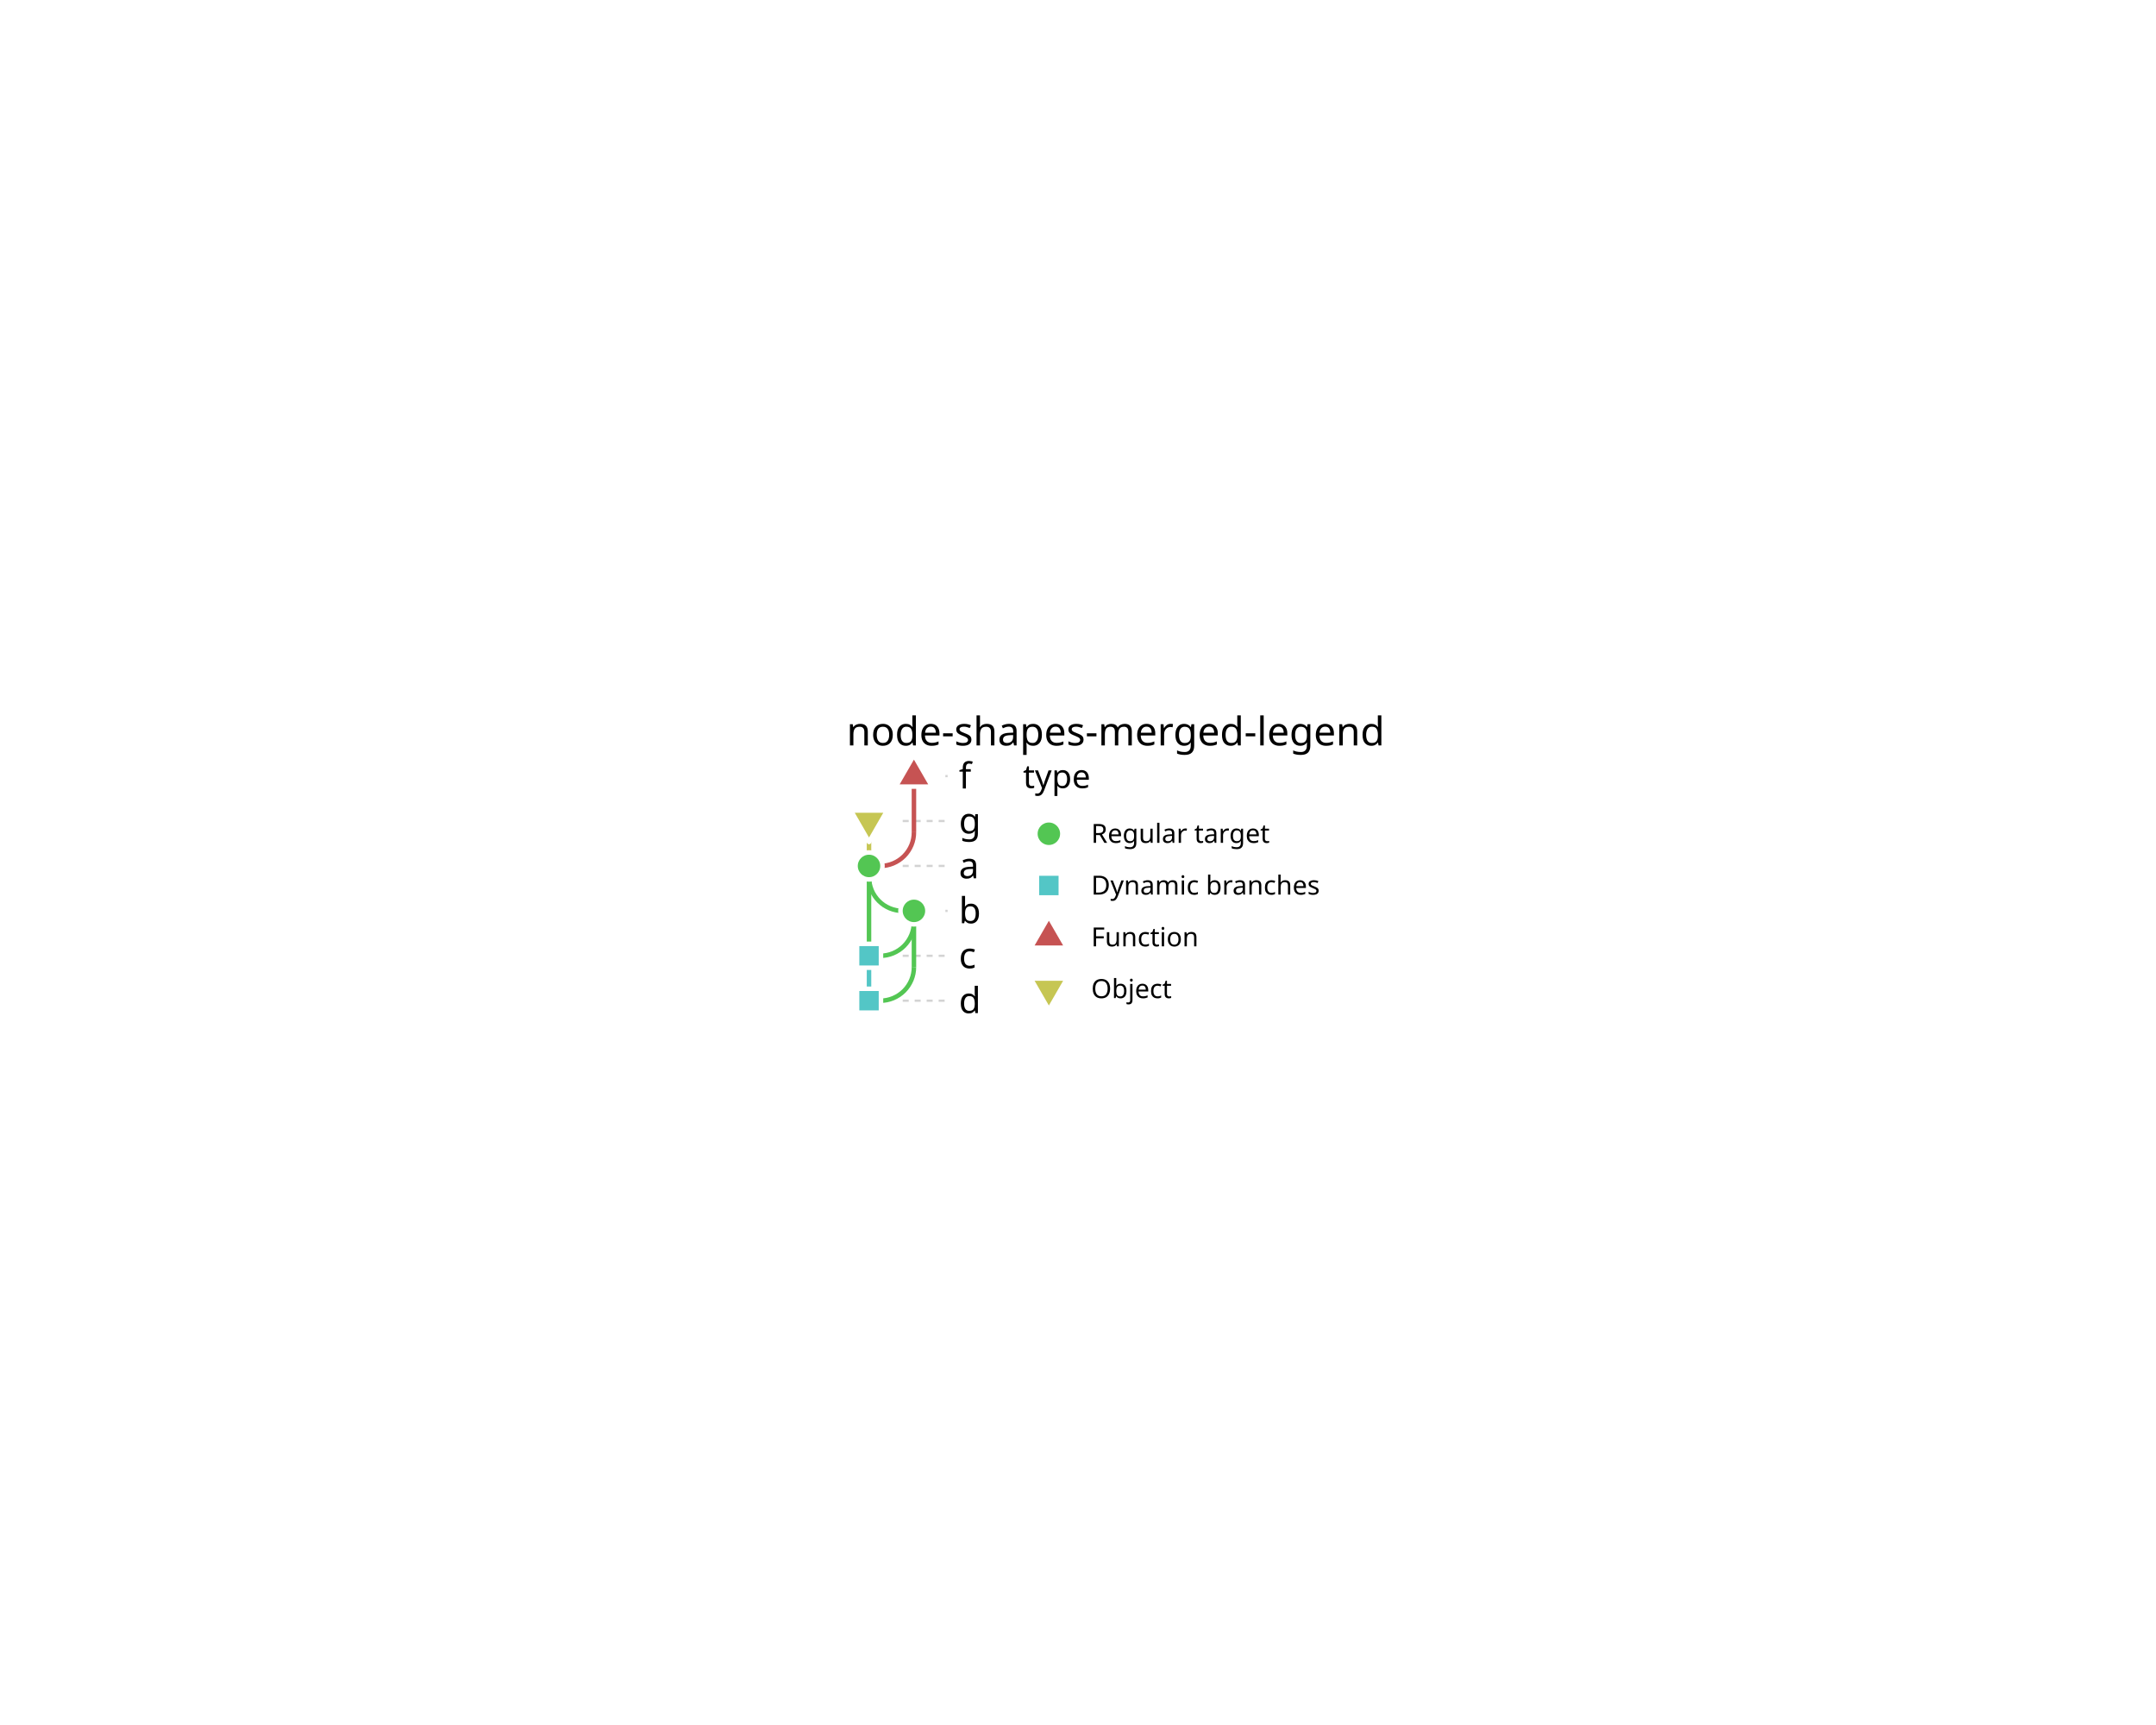
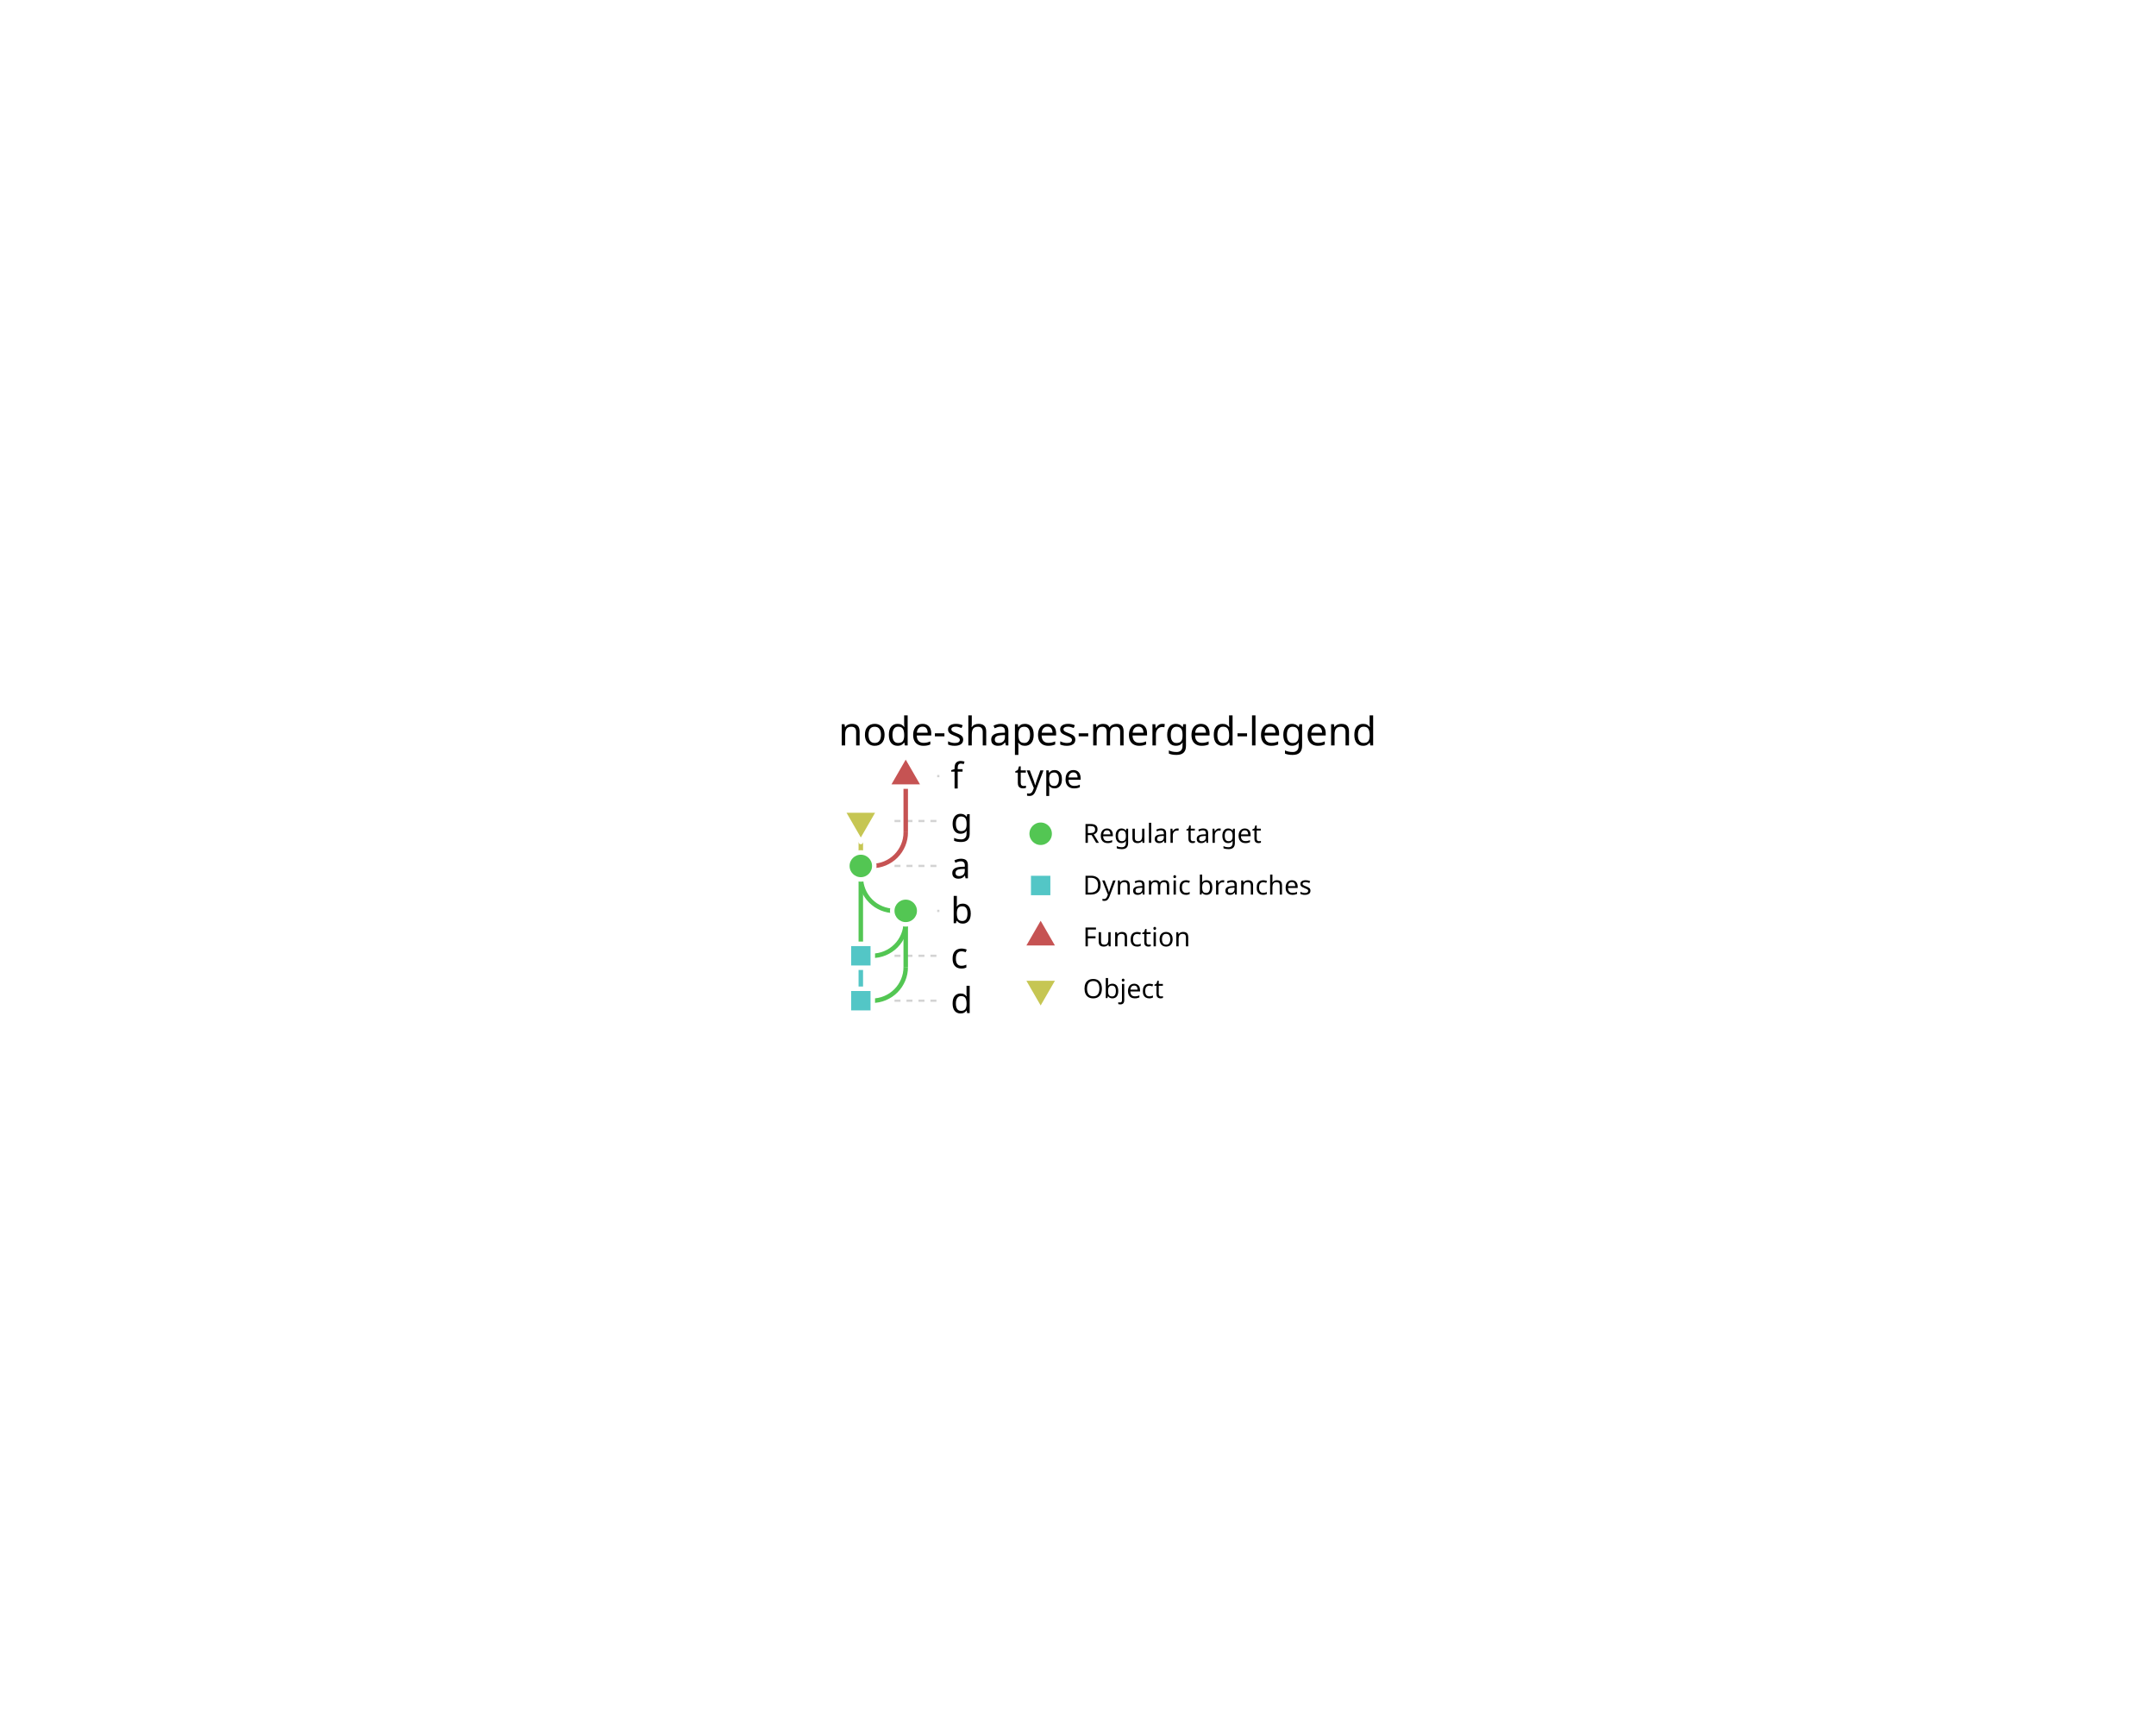
<svg xmlns="http://www.w3.org/2000/svg" class="svglite" data-engine-version="2.0" width="720.00pt" height="576.00pt" viewBox="0 0 720.00 576.00">
  <defs>
    <style type="text/css">
    .svglite line, .svglite polyline, .svglite polygon, .svglite path, .svglite rect, .svglite circle {
      fill: none;
      stroke: #000000;
      stroke-linecap: round;
      stroke-linejoin: round;
      stroke-miterlimit: 10.00;
    }
  </style>
  </defs>
  <rect width="100%" height="100%" style="stroke: none; fill: #FFFFFF;" />
  <defs>
    <clipPath id="cpMC4wMHw3MjAuMDB8MC4wMHw1NzYuMDA=">
      <rect x="0.00" y="0.00" width="720.00" height="576.00" />
    </clipPath>
  </defs>
  <g clip-path="url(#cpMC4wMHw3MjAuMDB8MC4wMHw1NzYuMDA=)">
</g>
  <defs>
-     <clipPath id="cpMjgyLjcxfDQzNy4yOXwyMzQuMzV8MzQxLjY1">
-       <rect x="282.71" y="234.35" width="154.57" height="107.30" />
+     <clipPath id="cpMjc5Ljk3fDQ0MC4wM3wyMzQuMzV8MzQxLjY1">
+       <rect x="279.97" y="234.35" width="160.05" height="107.30" />
    </clipPath>
  </defs>
-   <g clip-path="url(#cpMjgyLjcxfDQzNy4yOXwyMzQuMzV8MzQxLjY1)">
-     <rect x="282.71" y="234.35" width="154.57" height="107.30" style="stroke-width: 0.00; stroke: none; fill: #FFFFFF;" />
+   <g clip-path="url(#cpMjc5Ljk3fDQ0MC4wM3wyMzQuMzV8MzQxLjY1)">
+     <rect x="279.97" y="234.35" width="160.05" height="107.30" style="stroke-width: 0.00; stroke: none; fill: #FFFFFF;" />
  </g>
  <g clip-path="url(#cpMC4wMHw3MjAuMDB8MC4wMHw1NzYuMDA=)">
</g>
  <defs>
-     <clipPath id="cpMjgyLjcxfDMzNS45NnwyNTEuNjV8MzQxLjY1">
-       <rect x="282.71" y="251.65" width="53.25" height="90.00" />
+     <clipPath id="cpMjc5Ljk3fDMzMy4yMnwyNTEuNjV8MzQxLjY1">
+       <rect x="279.97" y="251.65" width="53.25" height="90.00" />
    </clipPath>
  </defs>
-   <g clip-path="url(#cpMjgyLjcxfDMzNS45NnwyNTEuNjV8MzQxLjY1)">
-     <rect x="282.71" y="251.65" width="53.25" height="90.00" style="stroke-width: 0.00; stroke: none; fill: #FFFFFF;" />
-     <line x1="316.46" y1="259.15" x2="315.71" y2="259.15" style="stroke-width: 0.75; stroke: #D3D3D3; stroke-dasharray: 2.00,2.00; stroke-linecap: butt;" />
-     <line x1="301.46" y1="274.15" x2="315.71" y2="274.15" style="stroke-width: 0.75; stroke: #D3D3D3; stroke-dasharray: 2.00,2.00; stroke-linecap: butt;" />
-     <line x1="301.46" y1="289.15" x2="315.71" y2="289.15" style="stroke-width: 0.75; stroke: #D3D3D3; stroke-dasharray: 2.00,2.00; stroke-linecap: butt;" />
-     <line x1="316.46" y1="304.15" x2="315.71" y2="304.15" style="stroke-width: 0.75; stroke: #D3D3D3; stroke-dasharray: 2.00,2.00; stroke-linecap: butt;" />
-     <line x1="301.46" y1="319.15" x2="315.71" y2="319.15" style="stroke-width: 0.75; stroke: #D3D3D3; stroke-dasharray: 2.00,2.00; stroke-linecap: butt;" />
-     <line x1="301.46" y1="334.15" x2="315.71" y2="334.15" style="stroke-width: 0.75; stroke: #D3D3D3; stroke-dasharray: 2.00,2.00; stroke-linecap: butt;" />
-     <line x1="290.21" y1="274.15" x2="290.21" y2="289.15" style="stroke-width: 1.50; stroke: #C6C653; stroke-linecap: butt;" />
-     <line x1="305.21" y1="259.15" x2="305.21" y2="277.90" style="stroke-width: 1.50; stroke: #C65353; stroke-linecap: butt;" />
-     <line x1="290.21" y1="289.15" x2="290.21" y2="319.15" style="stroke-width: 1.50; stroke: #53C653; stroke-linecap: butt;" />
-     <line x1="290.21" y1="319.15" x2="290.21" y2="334.15" style="stroke-width: 1.50; stroke: #53C6C6; stroke-linecap: butt;" />
-     <line x1="305.21" y1="304.15" x2="305.21" y2="322.90" style="stroke-width: 1.50; stroke: #53C653; stroke-linecap: butt;" />
-     <line x1="290.21" y1="289.15" x2="293.96" y2="289.15" style="stroke-width: 4.50; stroke: #FFFFFF; stroke-linecap: butt;" />
-     <line x1="301.46" y1="304.15" x2="305.21" y2="304.15" style="stroke-width: 4.50; stroke: #FFFFFF; stroke-linecap: butt;" />
-     <line x1="290.21" y1="319.15" x2="293.96" y2="319.15" style="stroke-width: 4.50; stroke: #FFFFFF; stroke-linecap: butt;" />
-     <line x1="290.21" y1="334.15" x2="293.96" y2="334.15" style="stroke-width: 4.50; stroke: #FFFFFF; stroke-linecap: butt;" />
-     <polyline points="305.21,277.90 305.16,279.00 305.00,280.10 304.73,281.17 304.36,282.21 303.88,283.21 303.32,284.15 302.66,285.04 301.92,285.86 301.10,286.60 300.21,287.26 299.27,287.82 298.27,288.30 297.23,288.67 296.16,288.94 295.07,289.10 293.96,289.15 " style="stroke-width: 1.50; stroke: #C65353; stroke-linecap: butt;" />
-     <polyline points="290.21,289.15 293.96,289.15 " style="stroke-width: 1.50; stroke: #C65353; stroke-linecap: butt;" />
-     <polyline points="290.21,292.90 290.27,294.00 290.43,295.10 290.70,296.17 291.07,297.21 291.54,298.21 292.11,299.15 292.77,300.04 293.51,300.86 294.33,301.60 295.21,302.26 296.16,302.82 297.16,303.30 298.20,303.67 299.27,303.94 300.36,304.10 301.46,304.15 " style="stroke-width: 1.50; stroke: #53C653; stroke-linecap: butt;" />
-     <polyline points="301.46,304.15 305.21,304.15 " style="stroke-width: 1.50; stroke: #53C653; stroke-linecap: butt;" />
-     <polyline points="305.21,307.90 305.16,309.00 305.00,310.10 304.73,311.17 304.36,312.21 303.88,313.21 303.32,314.15 302.66,315.04 301.92,315.86 301.10,316.60 300.21,317.26 299.27,317.82 298.27,318.30 297.23,318.67 296.16,318.94 295.07,319.10 293.96,319.15 " style="stroke-width: 1.50; stroke: #53C653; stroke-linecap: butt;" />
-     <polyline points="290.21,319.15 293.96,319.15 " style="stroke-width: 1.50; stroke: #53C653; stroke-linecap: butt;" />
-     <polyline points="305.21,322.90 305.16,324.00 305.00,325.10 304.73,326.17 304.36,327.21 303.88,328.21 303.32,329.15 302.66,330.04 301.92,330.86 301.10,331.60 300.21,332.26 299.27,332.82 298.27,333.30 297.23,333.67 296.16,333.94 295.07,334.10 293.96,334.15 " style="stroke-width: 1.50; stroke: #53C653; stroke-linecap: butt;" />
-     <polyline points="290.21,334.15 293.96,334.15 " style="stroke-width: 1.50; stroke: #53C653; stroke-linecap: butt;" />
-     <polygon points="305.21,252.15 311.27,262.65 299.15,262.65 " style="stroke-width: 1.50; stroke: #FFFFFF; fill: #C65353;" />
-     <polygon points="290.21,281.15 296.27,270.65 284.15,270.65 " style="stroke-width: 1.50; stroke: #FFFFFF; fill: #C6C653;" />
-     <circle cx="290.21" cy="289.15" r="4.50" style="stroke-width: 1.50; stroke: #FFFFFF; fill: #53C653;" />
-     <circle cx="305.21" cy="304.15" r="4.50" style="stroke-width: 1.50; stroke: #FFFFFF; fill: #53C653;" />
-     <rect x="286.22" y="315.16" width="7.98" height="7.98" style="stroke-width: 1.50; stroke: #FFFFFF; fill: #53C6C6;" />
-     <rect x="286.22" y="330.16" width="7.98" height="7.98" style="stroke-width: 1.50; stroke: #FFFFFF; fill: #53C6C6;" />
-     <text x="320.21" y="263.28" style="font-size: 12.00px; font-family: sans;" textLength="3.33px" lengthAdjust="spacingAndGlyphs">f</text>
-     <text x="320.21" y="278.28" style="font-size: 12.00px; font-family: sans;" textLength="6.67px" lengthAdjust="spacingAndGlyphs">g</text>
-     <text x="320.21" y="293.28" style="font-size: 12.00px; font-family: sans;" textLength="6.67px" lengthAdjust="spacingAndGlyphs">a</text>
-     <text x="320.21" y="308.28" style="font-size: 12.00px; font-family: sans;" textLength="6.67px" lengthAdjust="spacingAndGlyphs">b</text>
-     <text x="320.21" y="323.28" style="font-size: 12.00px; font-family: sans;" textLength="6.00px" lengthAdjust="spacingAndGlyphs">c</text>
-     <text x="320.21" y="338.28" style="font-size: 12.00px; font-family: sans;" textLength="6.67px" lengthAdjust="spacingAndGlyphs">d</text>
+   <g clip-path="url(#cpMjc5Ljk3fDMzMy4yMnwyNTEuNjV8MzQxLjY1)">
+     <rect x="279.97" y="251.65" width="53.25" height="90.00" style="stroke-width: 0.00; stroke: none; fill: #FFFFFF;" />
+     <line x1="313.72" y1="259.15" x2="312.97" y2="259.15" style="stroke-width: 0.75; stroke: #D3D3D3; stroke-dasharray: 2.00,2.00; stroke-linecap: butt;" />
+     <line x1="298.72" y1="274.15" x2="312.97" y2="274.15" style="stroke-width: 0.75; stroke: #D3D3D3; stroke-dasharray: 2.00,2.00; stroke-linecap: butt;" />
+     <line x1="298.72" y1="289.15" x2="312.97" y2="289.15" style="stroke-width: 0.75; stroke: #D3D3D3; stroke-dasharray: 2.00,2.00; stroke-linecap: butt;" />
+     <line x1="313.72" y1="304.15" x2="312.97" y2="304.15" style="stroke-width: 0.75; stroke: #D3D3D3; stroke-dasharray: 2.00,2.00; stroke-linecap: butt;" />
+     <line x1="298.72" y1="319.15" x2="312.97" y2="319.15" style="stroke-width: 0.75; stroke: #D3D3D3; stroke-dasharray: 2.00,2.00; stroke-linecap: butt;" />
+     <line x1="298.72" y1="334.15" x2="312.97" y2="334.15" style="stroke-width: 0.75; stroke: #D3D3D3; stroke-dasharray: 2.00,2.00; stroke-linecap: butt;" />
+     <line x1="287.47" y1="274.15" x2="287.47" y2="289.15" style="stroke-width: 1.50; stroke: #C6C653; stroke-linecap: butt;" />
+     <line x1="302.47" y1="259.15" x2="302.47" y2="277.90" style="stroke-width: 1.50; stroke: #C65353; stroke-linecap: butt;" />
+     <line x1="287.47" y1="289.15" x2="287.47" y2="319.15" style="stroke-width: 1.50; stroke: #53C653; stroke-linecap: butt;" />
+     <line x1="287.47" y1="319.15" x2="287.47" y2="334.15" style="stroke-width: 1.50; stroke: #53C6C6; stroke-linecap: butt;" />
+     <line x1="302.47" y1="304.15" x2="302.47" y2="322.90" style="stroke-width: 1.50; stroke: #53C653; stroke-linecap: butt;" />
+     <line x1="287.47" y1="289.15" x2="291.22" y2="289.15" style="stroke-width: 4.50; stroke: #FFFFFF; stroke-linecap: butt;" />
+     <line x1="298.72" y1="304.15" x2="302.47" y2="304.15" style="stroke-width: 4.50; stroke: #FFFFFF; stroke-linecap: butt;" />
+     <line x1="287.47" y1="319.15" x2="291.22" y2="319.15" style="stroke-width: 4.50; stroke: #FFFFFF; stroke-linecap: butt;" />
+     <line x1="287.47" y1="334.15" x2="291.22" y2="334.15" style="stroke-width: 4.50; stroke: #FFFFFF; stroke-linecap: butt;" />
+     <polyline points="302.47,277.90 302.42,279.00 302.26,280.10 301.99,281.17 301.62,282.21 301.14,283.21 300.58,284.15 299.92,285.04 299.18,285.86 298.36,286.60 297.47,287.26 296.53,287.82 295.53,288.30 294.49,288.67 293.42,288.94 292.33,289.10 291.22,289.15 " style="stroke-width: 1.50; stroke: #C65353; stroke-linecap: butt;" />
+     <polyline points="287.47,289.15 291.22,289.15 " style="stroke-width: 1.50; stroke: #C65353; stroke-linecap: butt;" />
+     <polyline points="287.47,292.90 287.53,294.00 287.69,295.10 287.96,296.17 288.33,297.21 288.80,298.21 289.37,299.15 290.03,300.04 290.77,300.86 291.59,301.60 292.47,302.26 293.42,302.82 294.42,303.30 295.46,303.67 296.53,303.94 297.62,304.10 298.72,304.15 " style="stroke-width: 1.50; stroke: #53C653; stroke-linecap: butt;" />
+     <polyline points="298.72,304.15 302.47,304.15 " style="stroke-width: 1.50; stroke: #53C653; stroke-linecap: butt;" />
+     <polyline points="302.47,307.90 302.42,309.00 302.26,310.10 301.99,311.17 301.62,312.21 301.14,313.21 300.58,314.15 299.92,315.04 299.18,315.86 298.36,316.60 297.47,317.26 296.53,317.82 295.53,318.30 294.49,318.67 293.42,318.94 292.33,319.10 291.22,319.15 " style="stroke-width: 1.50; stroke: #53C653; stroke-linecap: butt;" />
+     <polyline points="287.47,319.15 291.22,319.15 " style="stroke-width: 1.50; stroke: #53C653; stroke-linecap: butt;" />
+     <polyline points="302.47,322.90 302.42,324.00 302.26,325.10 301.99,326.17 301.62,327.21 301.14,328.21 300.58,329.15 299.92,330.04 299.18,330.86 298.36,331.60 297.47,332.26 296.53,332.82 295.53,333.30 294.49,333.67 293.42,333.94 292.33,334.10 291.22,334.15 " style="stroke-width: 1.50; stroke: #53C653; stroke-linecap: butt;" />
+     <polyline points="287.47,334.15 291.22,334.15 " style="stroke-width: 1.50; stroke: #53C653; stroke-linecap: butt;" />
+     <polygon points="302.47,252.15 308.53,262.65 296.41,262.65 " style="stroke-width: 1.50; stroke: #FFFFFF; fill: #C65353;" />
+     <polygon points="287.47,281.15 293.53,270.65 281.41,270.65 " style="stroke-width: 1.50; stroke: #FFFFFF; fill: #C6C653;" />
+     <circle cx="287.47" cy="289.15" r="4.50" style="stroke-width: 1.50; stroke: #FFFFFF; fill: #53C653;" />
+     <circle cx="302.47" cy="304.15" r="4.50" style="stroke-width: 1.50; stroke: #FFFFFF; fill: #53C653;" />
+     <rect x="283.49" y="315.16" width="7.98" height="7.98" style="stroke-width: 1.50; stroke: #FFFFFF; fill: #53C6C6;" />
+     <rect x="283.49" y="330.16" width="7.98" height="7.98" style="stroke-width: 1.50; stroke: #FFFFFF; fill: #53C6C6;" />
+     <text x="317.47" y="263.28" style="font-size: 12.00px; font-family: sans;" textLength="3.33px" lengthAdjust="spacingAndGlyphs">f</text>
+     <text x="317.47" y="278.28" style="font-size: 12.00px; font-family: sans;" textLength="6.67px" lengthAdjust="spacingAndGlyphs">g</text>
+     <text x="317.47" y="293.28" style="font-size: 12.00px; font-family: sans;" textLength="6.67px" lengthAdjust="spacingAndGlyphs">a</text>
+     <text x="317.47" y="308.28" style="font-size: 12.00px; font-family: sans;" textLength="6.67px" lengthAdjust="spacingAndGlyphs">b</text>
+     <text x="317.47" y="323.28" style="font-size: 12.00px; font-family: sans;" textLength="6.00px" lengthAdjust="spacingAndGlyphs">c</text>
+     <text x="317.47" y="338.28" style="font-size: 12.00px; font-family: sans;" textLength="6.67px" lengthAdjust="spacingAndGlyphs">d</text>
  </g>
  <g clip-path="url(#cpMC4wMHw3MjAuMDB8MC4wMHw1NzYuMDA=)">
-     <text x="341.63" y="263.14" style="font-size: 11.00px; font-family: sans;" textLength="20.80px" lengthAdjust="spacingAndGlyphs">type</text>
-     <rect x="341.63" y="269.76" width="17.28" height="17.28" style="stroke-width: 0.00; stroke: none; fill: #FFFFFF;" />
-     <circle cx="350.27" cy="278.40" r="4.50" style="stroke-width: 1.50; stroke: #FFFFFF; fill: #53C653;" />
-     <rect x="341.63" y="287.04" width="17.28" height="17.28" style="stroke-width: 0.00; stroke: none; fill: #FFFFFF;" />
-     <rect x="346.28" y="291.69" width="7.98" height="7.98" style="stroke-width: 1.50; stroke: #FFFFFF; fill: #53C6C6;" />
-     <rect x="341.63" y="304.32" width="17.28" height="17.28" style="stroke-width: 0.00; stroke: none; fill: #FFFFFF;" />
-     <polygon points="350.27,305.96 356.33,316.46 344.21,316.46 " style="stroke-width: 1.50; stroke: #FFFFFF; fill: #C65353;" />
-     <rect x="341.63" y="321.60" width="17.28" height="17.28" style="stroke-width: 0.00; stroke: none; fill: #FFFFFF;" />
-     <polygon points="350.27,337.24 356.33,326.74 344.21,326.74 " style="stroke-width: 1.50; stroke: #FFFFFF; fill: #C6C653;" />
-     <text x="364.39" y="281.43" style="font-size: 8.80px; font-family: sans;" textLength="55.77px" lengthAdjust="spacingAndGlyphs">Regular target</text>
-     <text x="364.39" y="298.71" style="font-size: 8.80px; font-family: sans;" textLength="72.90px" lengthAdjust="spacingAndGlyphs">Dynamic branches</text>
-     <text x="364.39" y="315.99" style="font-size: 8.80px; font-family: sans;" textLength="33.76px" lengthAdjust="spacingAndGlyphs">Function</text>
-     <text x="364.39" y="333.27" style="font-size: 8.80px; font-family: sans;" textLength="25.44px" lengthAdjust="spacingAndGlyphs">Object</text>
-     <text x="282.71" y="248.91" style="font-size: 13.20px; font-family: sans;" textLength="169.54px" lengthAdjust="spacingAndGlyphs">node-shapes-merged-legend</text>
+     <text x="338.89" y="263.14" style="font-size: 11.00px; font-family: sans;" textLength="20.80px" lengthAdjust="spacingAndGlyphs">type</text>
+     <rect x="338.89" y="269.76" width="17.28" height="17.28" style="stroke-width: 0.00; stroke: none; fill: #FFFFFF;" />
+     <circle cx="347.53" cy="278.40" r="4.50" style="stroke-width: 1.50; stroke: #FFFFFF; fill: #53C653;" />
+     <rect x="338.89" y="287.04" width="17.28" height="17.28" style="stroke-width: 0.00; stroke: none; fill: #FFFFFF;" />
+     <rect x="343.54" y="291.69" width="7.98" height="7.98" style="stroke-width: 1.50; stroke: #FFFFFF; fill: #53C6C6;" />
+     <rect x="338.89" y="304.32" width="17.28" height="17.28" style="stroke-width: 0.00; stroke: none; fill: #FFFFFF;" />
+     <polygon points="347.53,305.96 353.59,316.46 341.47,316.46 " style="stroke-width: 1.50; stroke: #FFFFFF; fill: #C65353;" />
+     <rect x="338.89" y="321.60" width="17.28" height="17.28" style="stroke-width: 0.00; stroke: none; fill: #FFFFFF;" />
+     <polygon points="347.53,337.24 353.59,326.74 341.47,326.74 " style="stroke-width: 1.50; stroke: #FFFFFF; fill: #C6C653;" />
+     <text x="361.65" y="281.43" style="font-size: 8.80px; font-family: sans;" textLength="55.77px" lengthAdjust="spacingAndGlyphs">Regular target</text>
+     <text x="361.65" y="298.71" style="font-size: 8.80px; font-family: sans;" textLength="72.90px" lengthAdjust="spacingAndGlyphs">Dynamic branches</text>
+     <text x="361.65" y="315.99" style="font-size: 8.80px; font-family: sans;" textLength="33.76px" lengthAdjust="spacingAndGlyphs">Function</text>
+     <text x="361.65" y="333.27" style="font-size: 8.80px; font-family: sans;" textLength="25.44px" lengthAdjust="spacingAndGlyphs">Object</text>
+     <text x="279.97" y="248.91" style="font-size: 13.20px; font-family: sans;" textLength="169.54px" lengthAdjust="spacingAndGlyphs">node-shapes-merged-legend</text>
  </g>
</svg>
